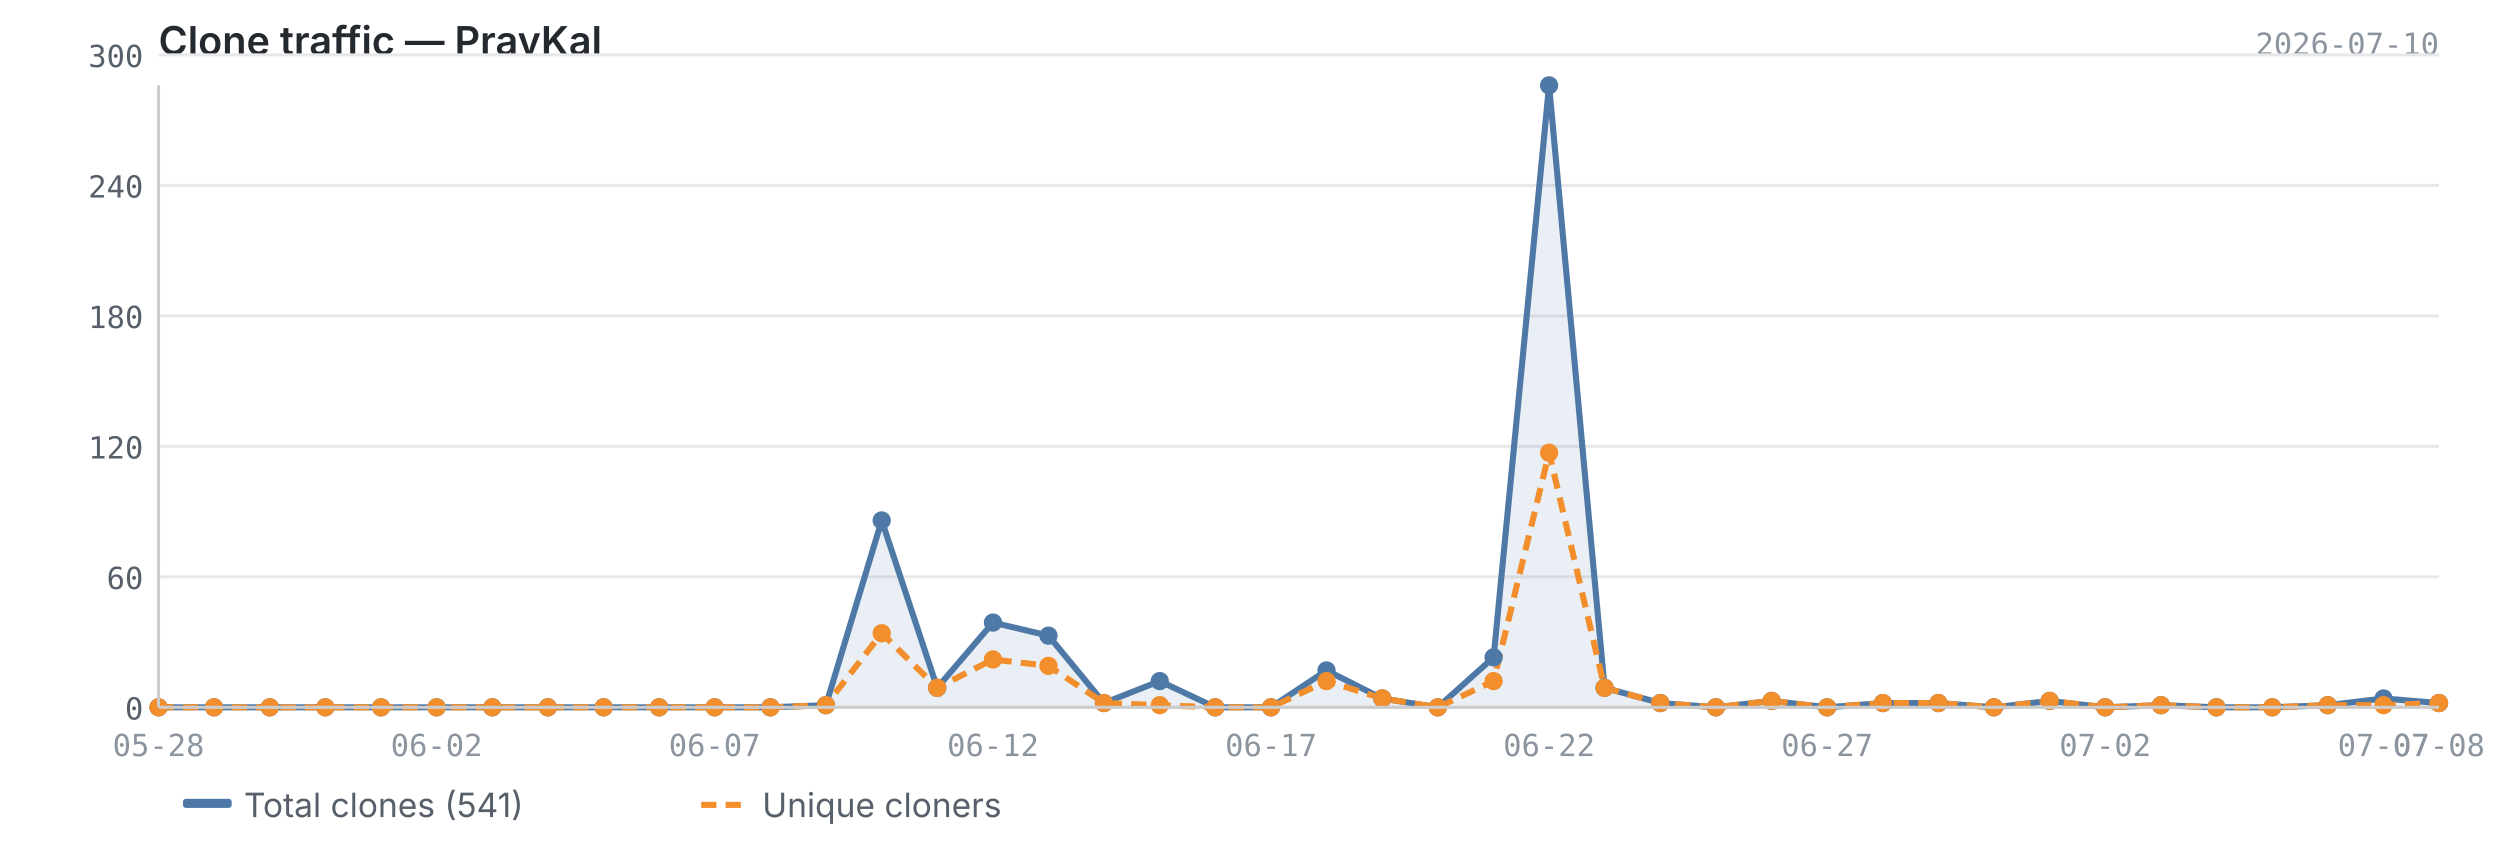
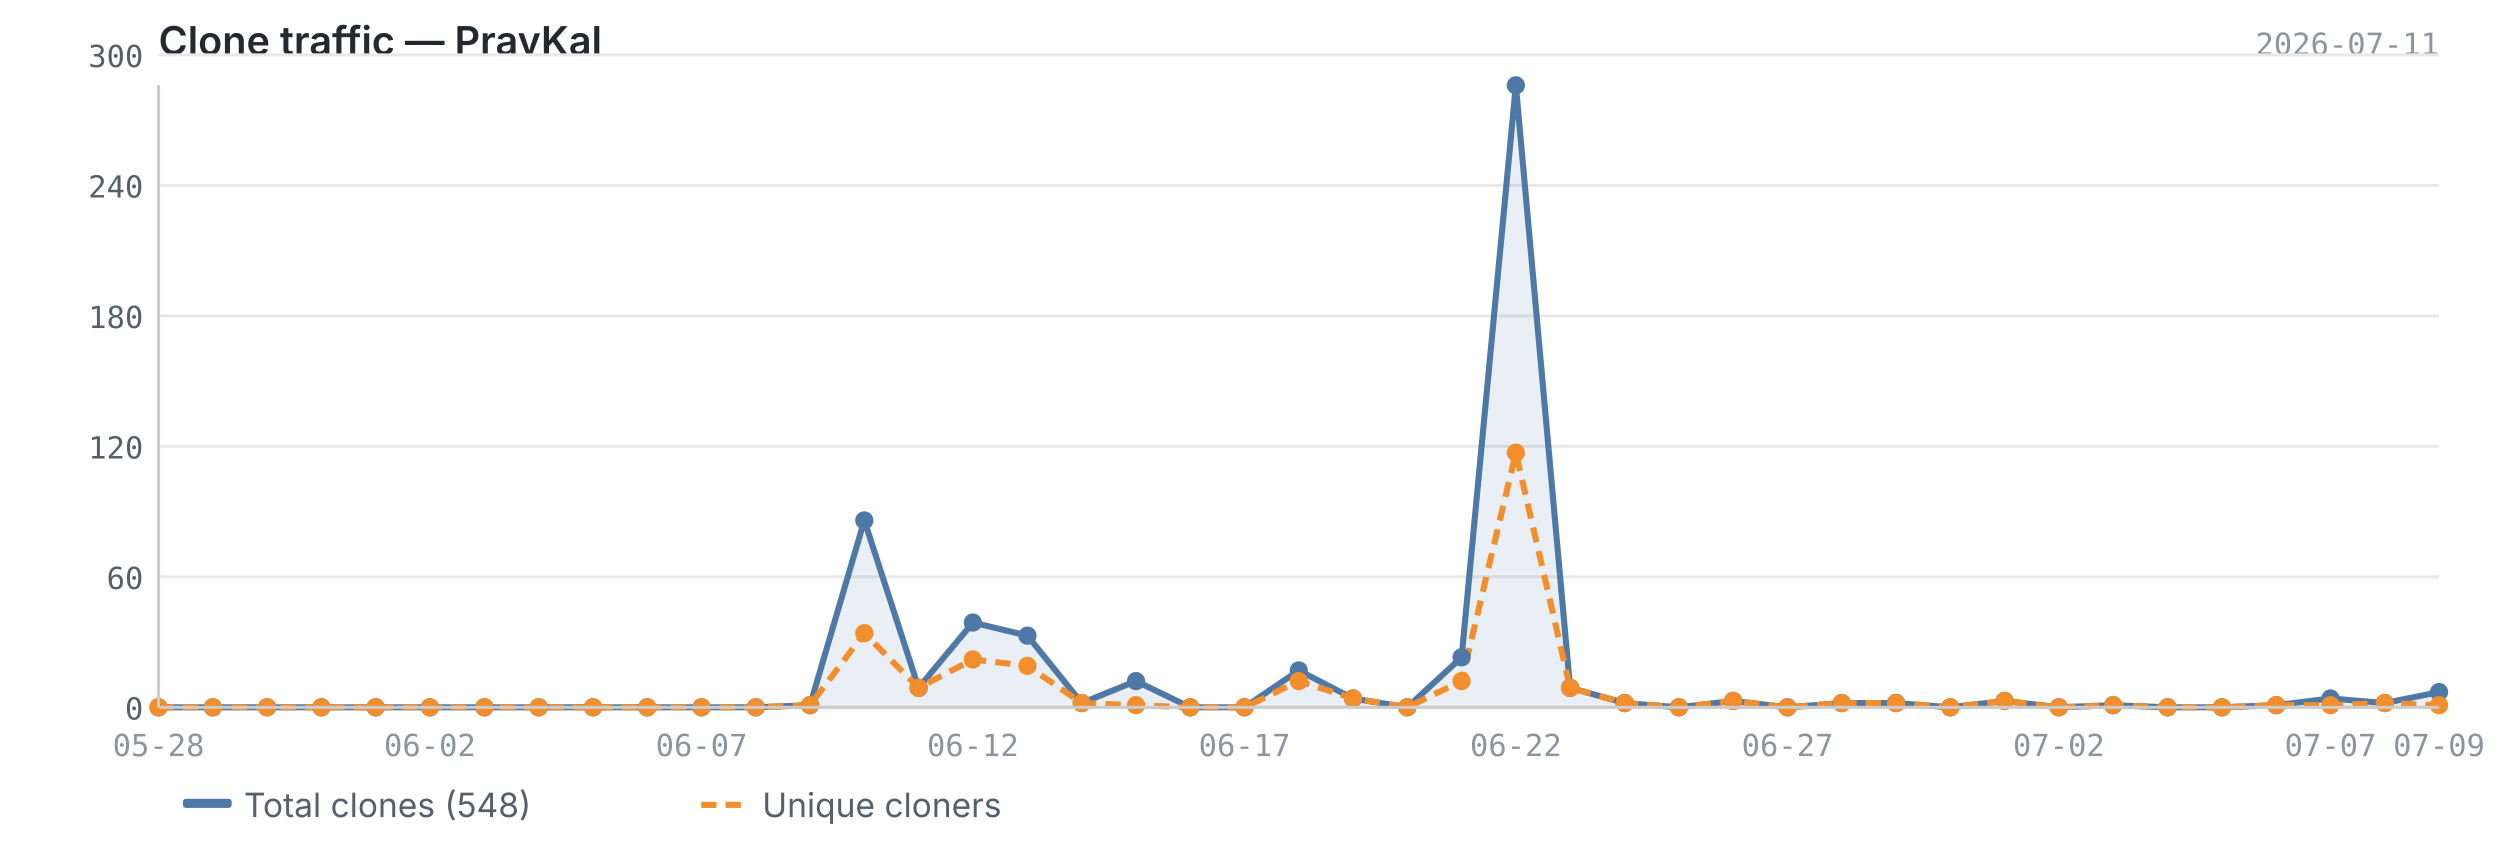
<svg xmlns="http://www.w3.org/2000/svg" viewBox="0 0 820 280" width="820" height="280">
  <text x="52" y="18" font-size="13" font-weight="600" fill="#24292f" font-family="-apple-system, BlinkMacSystemFont, 'Segoe UI', sans-serif">Clone traffic — PravKal</text>
-   <text x="800" y="18" font-size="10" fill="#8c959f" font-family="ui-monospace, SFMono-Regular, 'SF Mono', Menlo, monospace" text-anchor="end">2026-07-10</text>
+   <text x="800" y="18" font-size="10" fill="#8c959f" font-family="ui-monospace, SFMono-Regular, 'SF Mono', Menlo, monospace" text-anchor="end">2026-07-11</text>
  <line x1="52" y1="232.0" x2="800" y2="232.0" stroke="#e8e8e8" stroke-width="1" />
  <line x1="52" y1="189.2" x2="800" y2="189.2" stroke="#e8e8e8" stroke-width="1" />
  <line x1="52" y1="146.4" x2="800" y2="146.4" stroke="#e8e8e8" stroke-width="1" />
  <line x1="52" y1="103.6" x2="800" y2="103.6" stroke="#e8e8e8" stroke-width="1" />
  <line x1="52" y1="60.8" x2="800" y2="60.8" stroke="#e8e8e8" stroke-width="1" />
  <line x1="52" y1="18.0" x2="800" y2="18.0" stroke="#e8e8e8" stroke-width="1" />
-   <path d="M52.0,232.0 L52.0,232.0 L70.2,232.0 L88.5,232.0 L106.7,232.0 L125.0,232.0 L143.2,232.0 L161.5,232.0 L179.7,232.0 L198.0,232.0 L216.2,232.0 L234.4,232.0 L252.7,232.0 L270.9,231.3 L289.2,170.7 L307.4,225.6 L325.7,204.2 L343.9,208.5 L362.1,230.6 L380.4,223.4 L398.6,232.0 L416.9,232.0 L435.1,219.9 L453.4,229.1 L471.6,232.0 L489.9,215.6 L508.1,28.0 L526.3,225.6 L544.6,230.6 L562.8,232.0 L581.1,229.9 L599.3,232.0 L617.6,230.6 L635.8,230.6 L654.0,232.0 L672.3,229.9 L690.5,232.0 L708.8,231.3 L727.0,232.0 L745.3,232.0 L763.5,231.3 L781.8,229.1 L800.0,230.6 L800.0,232.0 L52.0,232.0Z" fill="#4e79a7" opacity="0.12" />
-   <polyline points="52.0,232.0 70.2,232.0 88.5,232.0 106.7,232.0 125.0,232.0 143.2,232.0 161.5,232.0 179.7,232.0 198.0,232.0 216.2,232.0 234.4,232.0 252.7,232.0 270.9,231.3 289.2,170.7 307.4,225.6 325.7,204.2 343.9,208.5 362.1,230.6 380.4,223.4 398.6,232.0 416.9,232.0 435.1,219.9 453.4,229.1 471.6,232.0 489.9,215.6 508.1,28.0 526.3,225.6 544.6,230.6 562.8,232.0 581.1,229.9 599.3,232.0 617.6,230.6 635.8,230.6 654.0,232.0 672.3,229.9 690.5,232.0 708.8,231.3 727.0,232.0 745.3,232.0 763.5,231.3 781.8,229.1 800.0,230.6" fill="none" stroke="#4e79a7" stroke-width="2" stroke-linejoin="round" />
-   <polyline points="52.0,232.0 70.2,232.0 88.5,232.0 106.7,232.0 125.0,232.0 143.2,232.0 161.5,232.0 179.7,232.0 198.0,232.0 216.2,232.0 234.4,232.0 252.7,232.0 270.9,231.3 289.2,207.7 307.4,225.6 325.7,216.3 343.9,218.4 362.1,230.6 380.4,231.3 398.6,232.0 416.9,232.0 435.1,223.4 453.4,229.1 471.6,232.0 489.9,223.4 508.1,148.5 526.3,225.6 544.6,230.6 562.8,232.0 581.1,229.9 599.3,232.0 617.6,230.6 635.8,230.6 654.0,232.0 672.3,229.9 690.5,232.0 708.8,231.3 727.0,232.0 745.3,232.0 763.5,231.3 781.8,231.3 800.0,230.6" fill="none" stroke="#f28e2b" stroke-width="2" stroke-linejoin="round" stroke-dasharray="5,3" />
+   <path d="M52.0,232.0 L52.0,232.0 L69.8,232.0 L87.6,232.0 L105.4,232.0 L123.2,232.0 L141.0,232.0 L158.9,232.0 L176.7,232.0 L194.5,232.0 L212.3,232.0 L230.1,232.0 L247.9,232.0 L265.7,231.3 L283.5,170.7 L301.3,225.6 L319.1,204.2 L337.0,208.5 L354.8,230.6 L372.6,223.4 L390.4,232.0 L408.2,232.0 L426.0,219.9 L443.8,229.1 L461.6,232.0 L479.4,215.6 L497.2,28.0 L515.0,225.6 L532.9,230.6 L550.7,232.0 L568.5,229.9 L586.3,232.0 L604.1,230.6 L621.9,230.6 L639.7,232.0 L657.5,229.9 L675.3,232.0 L693.1,231.3 L711.0,232.0 L728.8,232.0 L746.6,231.3 L764.4,229.1 L782.2,230.6 L800.0,227.0 L800.0,232.0 L52.0,232.0Z" fill="#4e79a7" opacity="0.12" />
+   <polyline points="52.0,232.0 69.8,232.0 87.6,232.0 105.4,232.0 123.2,232.0 141.0,232.0 158.9,232.0 176.7,232.0 194.5,232.0 212.3,232.0 230.1,232.0 247.9,232.0 265.7,231.3 283.5,170.7 301.3,225.6 319.1,204.2 337.0,208.5 354.8,230.6 372.6,223.4 390.4,232.0 408.2,232.0 426.0,219.9 443.8,229.1 461.6,232.0 479.4,215.6 497.2,28.0 515.0,225.6 532.9,230.6 550.7,232.0 568.5,229.9 586.3,232.0 604.1,230.6 621.9,230.6 639.7,232.0 657.5,229.9 675.3,232.0 693.1,231.3 711.0,232.0 728.8,232.0 746.6,231.3 764.4,229.1 782.2,230.6 800.0,227.0" fill="none" stroke="#4e79a7" stroke-width="2" stroke-linejoin="round" />
+   <polyline points="52.0,232.0 69.8,232.0 87.6,232.0 105.4,232.0 123.2,232.0 141.0,232.0 158.9,232.0 176.7,232.0 194.5,232.0 212.3,232.0 230.1,232.0 247.9,232.0 265.7,231.3 283.5,207.7 301.3,225.6 319.1,216.3 337.0,218.4 354.8,230.6 372.6,231.3 390.4,232.0 408.2,232.0 426.0,223.4 443.8,229.1 461.6,232.0 479.4,223.4 497.2,148.5 515.0,225.6 532.9,230.6 550.7,232.0 568.5,229.9 586.3,232.0 604.1,230.6 621.9,230.6 639.7,232.0 657.5,229.9 675.3,232.0 693.1,231.3 711.0,232.0 728.8,232.0 746.6,231.3 764.4,231.3 782.2,230.6 800.0,231.3" fill="none" stroke="#f28e2b" stroke-width="2" stroke-linejoin="round" stroke-dasharray="5,3" />
  <circle cx="52.0" cy="232.0" r="3" fill="#4e79a7" />
-   <circle cx="70.2" cy="232.0" r="3" fill="#4e79a7" />
-   <circle cx="88.5" cy="232.0" r="3" fill="#4e79a7" />
-   <circle cx="106.7" cy="232.0" r="3" fill="#4e79a7" />
-   <circle cx="125.0" cy="232.0" r="3" fill="#4e79a7" />
-   <circle cx="143.2" cy="232.0" r="3" fill="#4e79a7" />
-   <circle cx="161.5" cy="232.0" r="3" fill="#4e79a7" />
-   <circle cx="179.7" cy="232.0" r="3" fill="#4e79a7" />
-   <circle cx="198.0" cy="232.0" r="3" fill="#4e79a7" />
-   <circle cx="216.2" cy="232.0" r="3" fill="#4e79a7" />
-   <circle cx="234.4" cy="232.0" r="3" fill="#4e79a7" />
-   <circle cx="252.7" cy="232.0" r="3" fill="#4e79a7" />
-   <circle cx="270.9" cy="231.3" r="3" fill="#4e79a7" />
-   <circle cx="289.2" cy="170.7" r="3" fill="#4e79a7" />
-   <circle cx="307.4" cy="225.6" r="3" fill="#4e79a7" />
-   <circle cx="325.7" cy="204.2" r="3" fill="#4e79a7" />
-   <circle cx="343.9" cy="208.5" r="3" fill="#4e79a7" />
-   <circle cx="362.1" cy="230.6" r="3" fill="#4e79a7" />
-   <circle cx="380.4" cy="223.4" r="3" fill="#4e79a7" />
-   <circle cx="398.6" cy="232.0" r="3" fill="#4e79a7" />
-   <circle cx="416.9" cy="232.0" r="3" fill="#4e79a7" />
-   <circle cx="435.1" cy="219.9" r="3" fill="#4e79a7" />
-   <circle cx="453.4" cy="229.1" r="3" fill="#4e79a7" />
-   <circle cx="471.6" cy="232.0" r="3" fill="#4e79a7" />
-   <circle cx="489.9" cy="215.6" r="3" fill="#4e79a7" />
-   <circle cx="508.1" cy="28.0" r="3" fill="#4e79a7" />
-   <circle cx="526.3" cy="225.6" r="3" fill="#4e79a7" />
-   <circle cx="544.6" cy="230.6" r="3" fill="#4e79a7" />
-   <circle cx="562.8" cy="232.0" r="3" fill="#4e79a7" />
-   <circle cx="581.1" cy="229.9" r="3" fill="#4e79a7" />
-   <circle cx="599.3" cy="232.0" r="3" fill="#4e79a7" />
-   <circle cx="617.6" cy="230.6" r="3" fill="#4e79a7" />
-   <circle cx="635.8" cy="230.6" r="3" fill="#4e79a7" />
-   <circle cx="654.0" cy="232.0" r="3" fill="#4e79a7" />
-   <circle cx="672.3" cy="229.9" r="3" fill="#4e79a7" />
-   <circle cx="690.5" cy="232.0" r="3" fill="#4e79a7" />
-   <circle cx="708.8" cy="231.3" r="3" fill="#4e79a7" />
-   <circle cx="727.0" cy="232.0" r="3" fill="#4e79a7" />
-   <circle cx="745.3" cy="232.0" r="3" fill="#4e79a7" />
-   <circle cx="763.5" cy="231.3" r="3" fill="#4e79a7" />
-   <circle cx="781.8" cy="229.1" r="3" fill="#4e79a7" />
-   <circle cx="800.0" cy="230.6" r="3" fill="#4e79a7" />
+   <circle cx="69.8" cy="232.0" r="3" fill="#4e79a7" />
+   <circle cx="87.6" cy="232.0" r="3" fill="#4e79a7" />
+   <circle cx="105.4" cy="232.0" r="3" fill="#4e79a7" />
+   <circle cx="123.2" cy="232.0" r="3" fill="#4e79a7" />
+   <circle cx="141.0" cy="232.0" r="3" fill="#4e79a7" />
+   <circle cx="158.9" cy="232.0" r="3" fill="#4e79a7" />
+   <circle cx="176.7" cy="232.0" r="3" fill="#4e79a7" />
+   <circle cx="194.5" cy="232.0" r="3" fill="#4e79a7" />
+   <circle cx="212.3" cy="232.0" r="3" fill="#4e79a7" />
+   <circle cx="230.1" cy="232.0" r="3" fill="#4e79a7" />
+   <circle cx="247.9" cy="232.0" r="3" fill="#4e79a7" />
+   <circle cx="265.7" cy="231.3" r="3" fill="#4e79a7" />
+   <circle cx="283.5" cy="170.7" r="3" fill="#4e79a7" />
+   <circle cx="301.3" cy="225.6" r="3" fill="#4e79a7" />
+   <circle cx="319.1" cy="204.2" r="3" fill="#4e79a7" />
+   <circle cx="337.0" cy="208.5" r="3" fill="#4e79a7" />
+   <circle cx="354.8" cy="230.6" r="3" fill="#4e79a7" />
+   <circle cx="372.6" cy="223.4" r="3" fill="#4e79a7" />
+   <circle cx="390.4" cy="232.0" r="3" fill="#4e79a7" />
+   <circle cx="408.2" cy="232.0" r="3" fill="#4e79a7" />
+   <circle cx="426.0" cy="219.9" r="3" fill="#4e79a7" />
+   <circle cx="443.8" cy="229.1" r="3" fill="#4e79a7" />
+   <circle cx="461.6" cy="232.0" r="3" fill="#4e79a7" />
+   <circle cx="479.4" cy="215.6" r="3" fill="#4e79a7" />
+   <circle cx="497.2" cy="28.0" r="3" fill="#4e79a7" />
+   <circle cx="515.0" cy="225.6" r="3" fill="#4e79a7" />
+   <circle cx="532.9" cy="230.6" r="3" fill="#4e79a7" />
+   <circle cx="550.7" cy="232.0" r="3" fill="#4e79a7" />
+   <circle cx="568.5" cy="229.9" r="3" fill="#4e79a7" />
+   <circle cx="586.3" cy="232.0" r="3" fill="#4e79a7" />
+   <circle cx="604.1" cy="230.6" r="3" fill="#4e79a7" />
+   <circle cx="621.9" cy="230.6" r="3" fill="#4e79a7" />
+   <circle cx="639.7" cy="232.0" r="3" fill="#4e79a7" />
+   <circle cx="657.5" cy="229.9" r="3" fill="#4e79a7" />
+   <circle cx="675.3" cy="232.0" r="3" fill="#4e79a7" />
+   <circle cx="693.1" cy="231.3" r="3" fill="#4e79a7" />
+   <circle cx="711.0" cy="232.0" r="3" fill="#4e79a7" />
+   <circle cx="728.8" cy="232.0" r="3" fill="#4e79a7" />
+   <circle cx="746.6" cy="231.3" r="3" fill="#4e79a7" />
+   <circle cx="764.4" cy="229.1" r="3" fill="#4e79a7" />
+   <circle cx="782.2" cy="230.6" r="3" fill="#4e79a7" />
+   <circle cx="800.0" cy="227.0" r="3" fill="#4e79a7" />
  <circle cx="52.0" cy="232.0" r="3" fill="#f28e2b" />
-   <circle cx="70.2" cy="232.0" r="3" fill="#f28e2b" />
-   <circle cx="88.5" cy="232.0" r="3" fill="#f28e2b" />
-   <circle cx="106.7" cy="232.0" r="3" fill="#f28e2b" />
-   <circle cx="125.0" cy="232.0" r="3" fill="#f28e2b" />
-   <circle cx="143.2" cy="232.0" r="3" fill="#f28e2b" />
-   <circle cx="161.5" cy="232.0" r="3" fill="#f28e2b" />
-   <circle cx="179.7" cy="232.0" r="3" fill="#f28e2b" />
-   <circle cx="198.0" cy="232.0" r="3" fill="#f28e2b" />
-   <circle cx="216.2" cy="232.0" r="3" fill="#f28e2b" />
-   <circle cx="234.4" cy="232.0" r="3" fill="#f28e2b" />
-   <circle cx="252.7" cy="232.0" r="3" fill="#f28e2b" />
-   <circle cx="270.9" cy="231.3" r="3" fill="#f28e2b" />
-   <circle cx="289.2" cy="207.7" r="3" fill="#f28e2b" />
-   <circle cx="307.4" cy="225.6" r="3" fill="#f28e2b" />
-   <circle cx="325.7" cy="216.3" r="3" fill="#f28e2b" />
-   <circle cx="343.9" cy="218.4" r="3" fill="#f28e2b" />
-   <circle cx="362.1" cy="230.6" r="3" fill="#f28e2b" />
-   <circle cx="380.4" cy="231.3" r="3" fill="#f28e2b" />
-   <circle cx="398.6" cy="232.0" r="3" fill="#f28e2b" />
-   <circle cx="416.9" cy="232.0" r="3" fill="#f28e2b" />
-   <circle cx="435.1" cy="223.4" r="3" fill="#f28e2b" />
-   <circle cx="453.4" cy="229.1" r="3" fill="#f28e2b" />
-   <circle cx="471.6" cy="232.0" r="3" fill="#f28e2b" />
-   <circle cx="489.9" cy="223.4" r="3" fill="#f28e2b" />
-   <circle cx="508.1" cy="148.5" r="3" fill="#f28e2b" />
-   <circle cx="526.3" cy="225.6" r="3" fill="#f28e2b" />
-   <circle cx="544.6" cy="230.6" r="3" fill="#f28e2b" />
-   <circle cx="562.8" cy="232.0" r="3" fill="#f28e2b" />
-   <circle cx="581.1" cy="229.9" r="3" fill="#f28e2b" />
-   <circle cx="599.3" cy="232.0" r="3" fill="#f28e2b" />
-   <circle cx="617.6" cy="230.6" r="3" fill="#f28e2b" />
-   <circle cx="635.8" cy="230.6" r="3" fill="#f28e2b" />
-   <circle cx="654.0" cy="232.0" r="3" fill="#f28e2b" />
-   <circle cx="672.3" cy="229.9" r="3" fill="#f28e2b" />
-   <circle cx="690.5" cy="232.0" r="3" fill="#f28e2b" />
-   <circle cx="708.8" cy="231.3" r="3" fill="#f28e2b" />
-   <circle cx="727.0" cy="232.0" r="3" fill="#f28e2b" />
-   <circle cx="745.3" cy="232.0" r="3" fill="#f28e2b" />
-   <circle cx="763.5" cy="231.3" r="3" fill="#f28e2b" />
-   <circle cx="781.8" cy="231.3" r="3" fill="#f28e2b" />
-   <circle cx="800.0" cy="230.6" r="3" fill="#f28e2b" />
+   <circle cx="69.8" cy="232.0" r="3" fill="#f28e2b" />
+   <circle cx="87.6" cy="232.0" r="3" fill="#f28e2b" />
+   <circle cx="105.4" cy="232.0" r="3" fill="#f28e2b" />
+   <circle cx="123.2" cy="232.0" r="3" fill="#f28e2b" />
+   <circle cx="141.0" cy="232.0" r="3" fill="#f28e2b" />
+   <circle cx="158.9" cy="232.0" r="3" fill="#f28e2b" />
+   <circle cx="176.7" cy="232.0" r="3" fill="#f28e2b" />
+   <circle cx="194.5" cy="232.0" r="3" fill="#f28e2b" />
+   <circle cx="212.3" cy="232.0" r="3" fill="#f28e2b" />
+   <circle cx="230.1" cy="232.0" r="3" fill="#f28e2b" />
+   <circle cx="247.9" cy="232.0" r="3" fill="#f28e2b" />
+   <circle cx="265.7" cy="231.3" r="3" fill="#f28e2b" />
+   <circle cx="283.5" cy="207.7" r="3" fill="#f28e2b" />
+   <circle cx="301.3" cy="225.6" r="3" fill="#f28e2b" />
+   <circle cx="319.1" cy="216.3" r="3" fill="#f28e2b" />
+   <circle cx="337.0" cy="218.4" r="3" fill="#f28e2b" />
+   <circle cx="354.8" cy="230.6" r="3" fill="#f28e2b" />
+   <circle cx="372.6" cy="231.3" r="3" fill="#f28e2b" />
+   <circle cx="390.4" cy="232.0" r="3" fill="#f28e2b" />
+   <circle cx="408.2" cy="232.0" r="3" fill="#f28e2b" />
+   <circle cx="426.0" cy="223.4" r="3" fill="#f28e2b" />
+   <circle cx="443.8" cy="229.1" r="3" fill="#f28e2b" />
+   <circle cx="461.6" cy="232.0" r="3" fill="#f28e2b" />
+   <circle cx="479.4" cy="223.4" r="3" fill="#f28e2b" />
+   <circle cx="497.2" cy="148.5" r="3" fill="#f28e2b" />
+   <circle cx="515.0" cy="225.6" r="3" fill="#f28e2b" />
+   <circle cx="532.9" cy="230.6" r="3" fill="#f28e2b" />
+   <circle cx="550.7" cy="232.0" r="3" fill="#f28e2b" />
+   <circle cx="568.5" cy="229.9" r="3" fill="#f28e2b" />
+   <circle cx="586.3" cy="232.0" r="3" fill="#f28e2b" />
+   <circle cx="604.1" cy="230.6" r="3" fill="#f28e2b" />
+   <circle cx="621.9" cy="230.6" r="3" fill="#f28e2b" />
+   <circle cx="639.7" cy="232.0" r="3" fill="#f28e2b" />
+   <circle cx="657.5" cy="229.9" r="3" fill="#f28e2b" />
+   <circle cx="675.3" cy="232.0" r="3" fill="#f28e2b" />
+   <circle cx="693.1" cy="231.3" r="3" fill="#f28e2b" />
+   <circle cx="711.0" cy="232.0" r="3" fill="#f28e2b" />
+   <circle cx="728.8" cy="232.0" r="3" fill="#f28e2b" />
+   <circle cx="746.6" cy="231.3" r="3" fill="#f28e2b" />
+   <circle cx="764.4" cy="231.3" r="3" fill="#f28e2b" />
+   <circle cx="782.2" cy="230.6" r="3" fill="#f28e2b" />
+   <circle cx="800.0" cy="231.3" r="3" fill="#f28e2b" />
  <line x1="52" y1="28" x2="52" y2="232" stroke="#cccccc" stroke-width="1" />
  <line x1="52" y1="232" x2="800" y2="232" stroke="#cccccc" stroke-width="1" />
  <text x="47" y="236.0" text-anchor="end" font-size="10" fill="#57606a" font-family="ui-monospace, SFMono-Regular, 'SF Mono', Menlo, monospace">0</text>
  <text x="47" y="193.2" text-anchor="end" font-size="10" fill="#57606a" font-family="ui-monospace, SFMono-Regular, 'SF Mono', Menlo, monospace">60</text>
  <text x="47" y="150.4" text-anchor="end" font-size="10" fill="#57606a" font-family="ui-monospace, SFMono-Regular, 'SF Mono', Menlo, monospace">120</text>
  <text x="47" y="107.6" text-anchor="end" font-size="10" fill="#57606a" font-family="ui-monospace, SFMono-Regular, 'SF Mono', Menlo, monospace">180</text>
  <text x="47" y="64.8" text-anchor="end" font-size="10" fill="#57606a" font-family="ui-monospace, SFMono-Regular, 'SF Mono', Menlo, monospace">240</text>
  <text x="47" y="22.0" text-anchor="end" font-size="10" fill="#57606a" font-family="ui-monospace, SFMono-Regular, 'SF Mono', Menlo, monospace">300</text>
  <text x="52.0" y="248" text-anchor="middle" font-size="10" fill="#8c959f" font-family="ui-monospace, SFMono-Regular, 'SF Mono', Menlo, monospace">05-28</text>
-   <text x="690.5" y="248" text-anchor="middle" font-size="10" fill="#8c959f" font-family="ui-monospace, SFMono-Regular, 'SF Mono', Menlo, monospace">07-02</text>
-   <text x="143.2" y="248" text-anchor="middle" font-size="10" fill="#8c959f" font-family="ui-monospace, SFMono-Regular, 'SF Mono', Menlo, monospace">06-02</text>
-   <text x="781.8" y="248" text-anchor="middle" font-size="10" fill="#8c959f" font-family="ui-monospace, SFMono-Regular, 'SF Mono', Menlo, monospace">07-07</text>
-   <text x="800.0" y="248" text-anchor="middle" font-size="10" fill="#8c959f" font-family="ui-monospace, SFMono-Regular, 'SF Mono', Menlo, monospace">07-08</text>
-   <text x="234.4" y="248" text-anchor="middle" font-size="10" fill="#8c959f" font-family="ui-monospace, SFMono-Regular, 'SF Mono', Menlo, monospace">06-07</text>
-   <text x="325.7" y="248" text-anchor="middle" font-size="10" fill="#8c959f" font-family="ui-monospace, SFMono-Regular, 'SF Mono', Menlo, monospace">06-12</text>
-   <text x="416.9" y="248" text-anchor="middle" font-size="10" fill="#8c959f" font-family="ui-monospace, SFMono-Regular, 'SF Mono', Menlo, monospace">06-17</text>
-   <text x="508.1" y="248" text-anchor="middle" font-size="10" fill="#8c959f" font-family="ui-monospace, SFMono-Regular, 'SF Mono', Menlo, monospace">06-22</text>
-   <text x="599.3" y="248" text-anchor="middle" font-size="10" fill="#8c959f" font-family="ui-monospace, SFMono-Regular, 'SF Mono', Menlo, monospace">06-27</text>
+   <text x="675.3" y="248" text-anchor="middle" font-size="10" fill="#8c959f" font-family="ui-monospace, SFMono-Regular, 'SF Mono', Menlo, monospace">07-02</text>
+   <text x="141.0" y="248" text-anchor="middle" font-size="10" fill="#8c959f" font-family="ui-monospace, SFMono-Regular, 'SF Mono', Menlo, monospace">06-02</text>
+   <text x="764.4" y="248" text-anchor="middle" font-size="10" fill="#8c959f" font-family="ui-monospace, SFMono-Regular, 'SF Mono', Menlo, monospace">07-07</text>
+   <text x="230.1" y="248" text-anchor="middle" font-size="10" fill="#8c959f" font-family="ui-monospace, SFMono-Regular, 'SF Mono', Menlo, monospace">06-07</text>
+   <text x="800.0" y="248" text-anchor="middle" font-size="10" fill="#8c959f" font-family="ui-monospace, SFMono-Regular, 'SF Mono', Menlo, monospace">07-09</text>
+   <text x="319.1" y="248" text-anchor="middle" font-size="10" fill="#8c959f" font-family="ui-monospace, SFMono-Regular, 'SF Mono', Menlo, monospace">06-12</text>
+   <text x="408.2" y="248" text-anchor="middle" font-size="10" fill="#8c959f" font-family="ui-monospace, SFMono-Regular, 'SF Mono', Menlo, monospace">06-17</text>
+   <text x="497.2" y="248" text-anchor="middle" font-size="10" fill="#8c959f" font-family="ui-monospace, SFMono-Regular, 'SF Mono', Menlo, monospace">06-22</text>
+   <text x="586.3" y="248" text-anchor="middle" font-size="10" fill="#8c959f" font-family="ui-monospace, SFMono-Regular, 'SF Mono', Menlo, monospace">06-27</text>
  <rect x="60" y="262" width="16" height="3" fill="#4e79a7" rx="1" />
-   <text x="80" y="268" font-size="11" fill="#57606a" font-family="-apple-system, BlinkMacSystemFont, 'Segoe UI', sans-serif">Total clones (541)</text>
+   <text x="80" y="268" font-size="11" fill="#57606a" font-family="-apple-system, BlinkMacSystemFont, 'Segoe UI', sans-serif">Total clones (548)</text>
  <line x1="230" y1="264" x2="246" y2="264" stroke="#f28e2b" stroke-width="2" stroke-dasharray="5,3" />
  <text x="250" y="268" font-size="11" fill="#57606a" font-family="-apple-system, BlinkMacSystemFont, 'Segoe UI', sans-serif">Unique cloners</text>
</svg>
